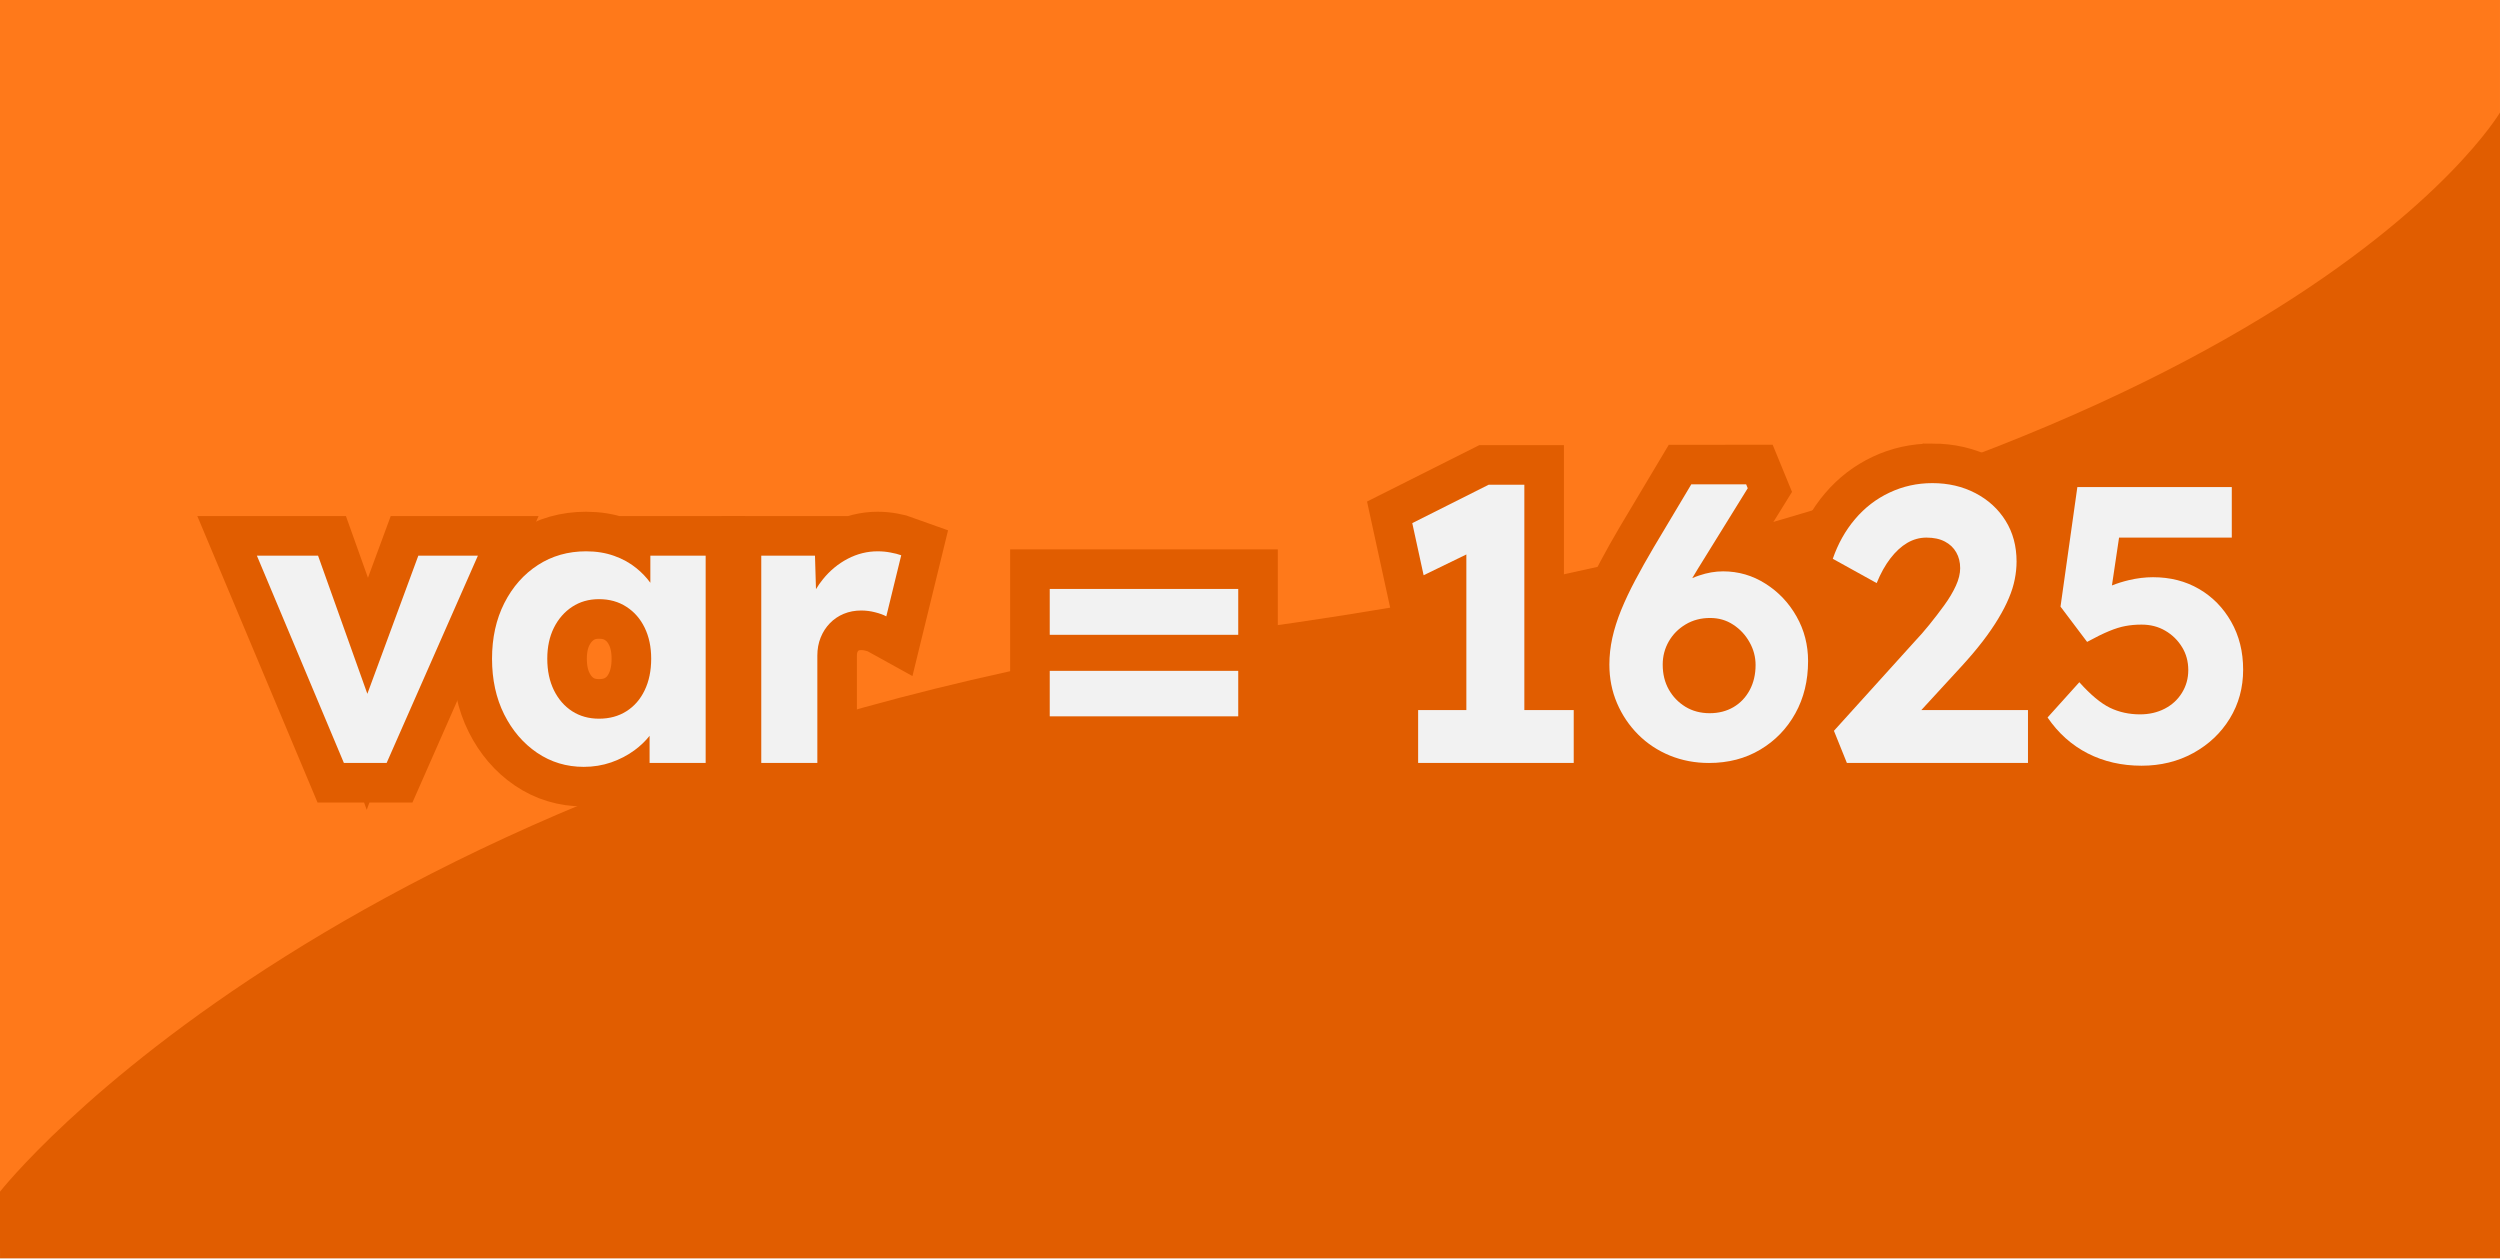
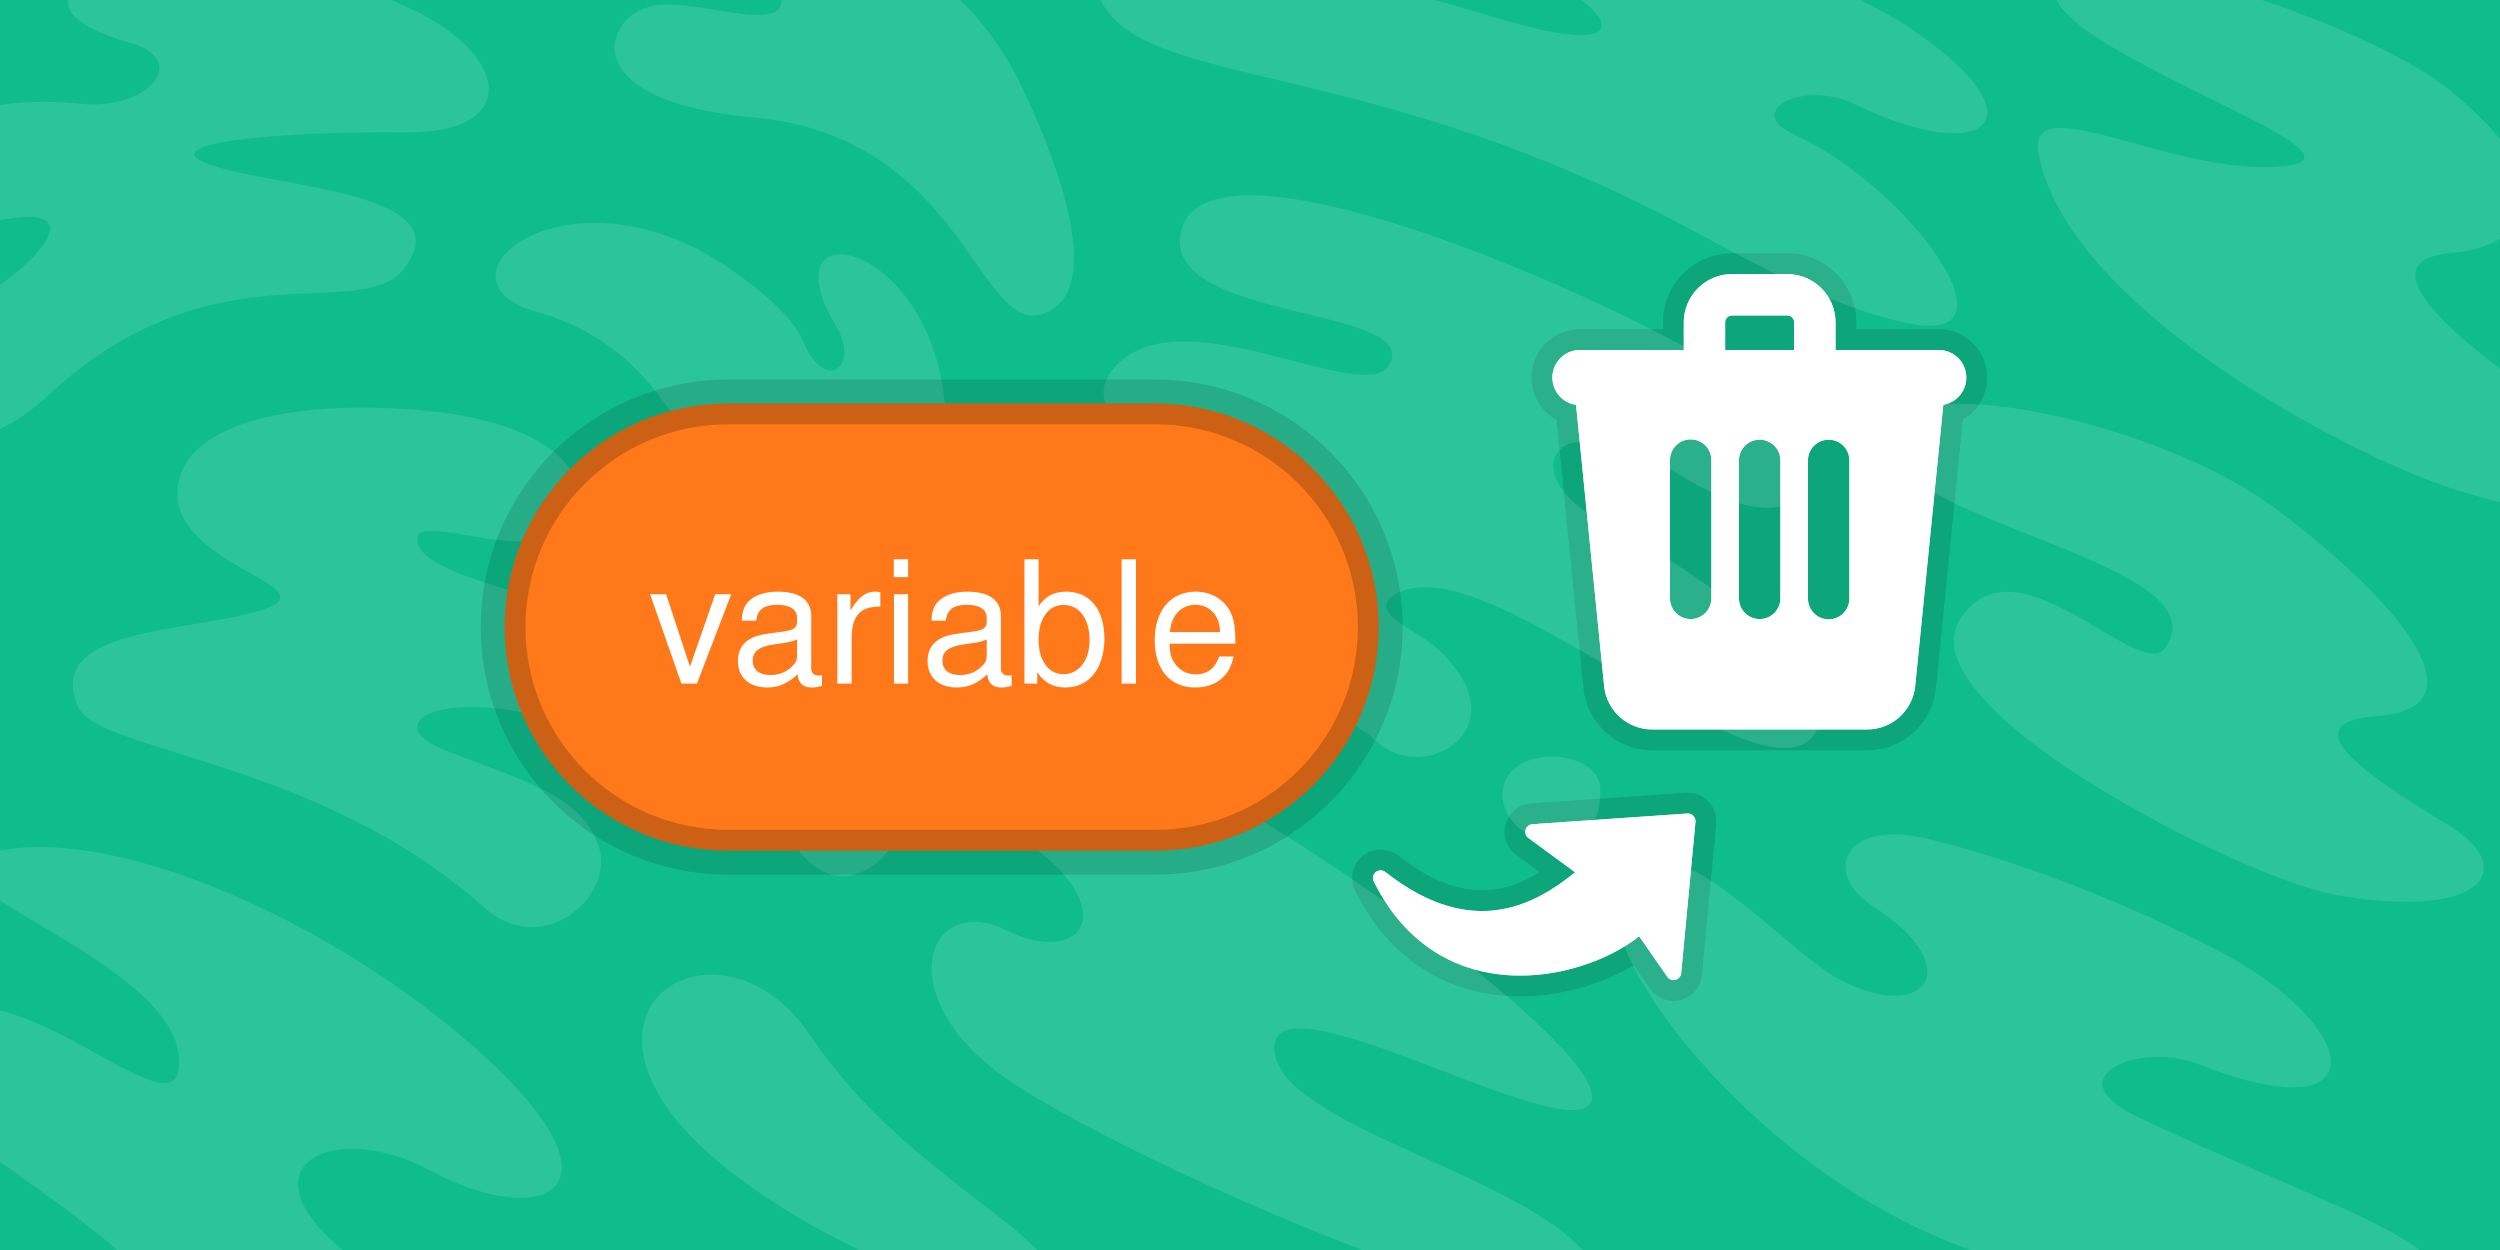
- <svg xmlns="http://www.w3.org/2000/svg" version="1.1" width="600.003" height="302" viewBox="0,0,600.003,302">
-   <g data-paper-data="{&quot;isPaintingLayer&quot;:true}" fill-rule="evenodd" stroke-linecap="square" stroke-linejoin="miter" stroke-miterlimit="10" stroke-dasharray="" stroke-dashoffset="0" style="mix-blend-mode: normal">
-     <path d="M0,0h600v300h-600z" fill="#ff791a" stroke="none" stroke-width="1" />
-     <path d="M0.003,286c0,0 82.534,-105.443 299.577,-134.979c247.503,-33.682 300.423,-124.021 300.423,-124.021v275h-600z" fill="#e15d00" stroke="none" stroke-width="1" />
-     <g fill="#f2f2f2" stroke="#e15d00" stroke-width="19">
-       <path d="M76.329,133.359l11.833,33.161l12.234,-33.161h14.299l-21.908,49.755h-10.257l-20.882,-49.755z" />
-       <path d="M137.314,145.637c-1.847,1.215 -3.307,2.888 -4.378,5.021c-1.061,2.133 -1.592,4.613 -1.592,7.44c0,2.878 0.531,5.399 1.592,7.563c1.072,2.164 2.531,3.843 4.378,5.037c1.858,1.194 4.006,1.791 6.445,1.791c2.511,0 4.705,-0.597 6.583,-1.791c1.888,-1.194 3.348,-2.873 4.378,-5.037c1.041,-2.164 1.562,-4.685 1.562,-7.563c0,-2.827 -0.521,-5.307 -1.562,-7.44c-1.031,-2.133 -2.49,-3.807 -4.378,-5.021c-1.878,-1.225 -4.072,-1.837 -6.583,-1.837c-2.439,0 -4.588,0.612 -6.445,1.837zM140.667,132.318c2.439,0 4.68,0.362 6.721,1.087c2.041,0.725 3.827,1.715 5.358,2.97c1.277,1.032 2.39,2.197 3.337,3.495v0v-6.511h13.273v49.755h-13.457v-6.511v0c-1.018,1.278 -2.227,2.433 -3.628,3.464c-1.653,1.215 -3.516,2.184 -5.588,2.909c-2.072,0.714 -4.266,1.072 -6.583,1.072c-4.144,0 -7.879,-1.128 -11.206,-3.383c-3.317,-2.256 -5.95,-5.328 -7.9,-9.216c-1.939,-3.889 -2.909,-8.338 -2.909,-13.35c0,-5.021 0.985,-9.476 2.955,-13.365c1.98,-3.889 4.664,-6.93 8.053,-9.124c3.388,-2.194 7.246,-3.292 11.574,-3.292z" />
-       <path d="M210.642,132.318c1.061,0 2.092,0.097 3.092,0.291c1.01,0.184 1.863,0.403 2.557,0.658l-3.582,14.666c-0.684,-0.378 -1.577,-0.704 -2.679,-0.98c-1.092,-0.286 -2.205,-0.429 -3.337,-0.429c-1.511,0 -2.909,0.265 -4.195,0.796c-1.276,0.531 -2.388,1.286 -3.337,2.266c-0.939,0.97 -1.674,2.113 -2.205,3.429c-0.531,1.317 -0.796,2.761 -0.796,4.333v25.766h-13.457v-49.755h12.89l0.239,8.043v0c0.487,-0.814 1.036,-1.596 1.644,-2.348c1.694,-2.102 3.684,-3.751 5.971,-4.945c2.286,-1.194 4.685,-1.791 7.195,-1.791z" />
-       <path d="M297.175,141.35v11.007h-45.239v-11.007zM297.175,161.007v10.916h-45.239v-10.916z" />
-       <path d="M365.842,116.335v54.088h11.849v12.691h-37.34v-12.691h11.574v-37.35v0l-10.257,4.986l-2.725,-12.508l18.341,-9.216z" />
-       <path d="M410.423,148.316c-2.194,0 -4.154,0.515 -5.879,1.546c-1.725,1.031 -3.072,2.393 -4.042,4.088c-0.97,1.694 -1.454,3.547 -1.454,5.557c0,2.256 0.485,4.246 1.454,5.971c0.97,1.725 2.302,3.108 3.996,4.149c1.694,1.031 3.639,1.546 5.833,1.546c2.133,0 4.031,-0.485 5.695,-1.454c1.664,-0.98 2.965,-2.347 3.904,-4.103c0.939,-1.755 1.408,-3.761 1.408,-6.017c0,-1.939 -0.49,-3.771 -1.47,-5.496c-0.97,-1.725 -2.271,-3.118 -3.904,-4.179c-1.623,-1.072 -3.47,-1.607 -5.542,-1.607zM419.073,116.243l0.383,0.934l-11.941,19.29c-0.475,0.773 -0.934,1.535 -1.377,2.289v0c0.543,-0.235 1.094,-0.447 1.652,-0.635c1.949,-0.663 3.863,-0.995 5.741,-0.995c3.695,0 7.093,0.99 10.196,2.97c3.113,1.97 5.593,4.588 7.44,7.854c1.847,3.256 2.771,6.828 2.771,10.717c0,4.695 -1.021,8.879 -3.062,12.554c-2.031,3.664 -4.838,6.563 -8.42,8.696c-3.572,2.133 -7.675,3.2 -12.309,3.2c-3.327,0 -6.45,-0.592 -9.369,-1.776c-2.909,-1.194 -5.445,-2.873 -7.609,-5.037c-2.164,-2.164 -3.858,-4.674 -5.083,-7.532c-1.225,-2.858 -1.837,-5.945 -1.837,-9.262c0,-2.133 0.235,-4.266 0.704,-6.399c0.469,-2.133 1.174,-4.358 2.113,-6.675c0.949,-2.317 2.082,-4.715 3.399,-7.195c1.317,-2.48 2.786,-5.098 4.409,-7.854l9.033,-15.141z" />
-       <path d="M463.752,115.952c3.827,0 7.277,0.801 10.349,2.404c3.072,1.602 5.486,3.812 7.241,6.629c1.755,2.817 2.633,6.078 2.633,9.783c0,1.378 -0.143,2.791 -0.429,4.241c-0.276,1.439 -0.745,2.944 -1.408,4.516c-0.653,1.562 -1.5,3.205 -2.541,4.93c-1.031,1.725 -2.281,3.547 -3.751,5.465c-1.47,1.909 -3.149,3.894 -5.037,5.955l-9.695,10.548h25.601v12.691h-43.463l-3.108,-7.716l19.474,-21.54c1.072,-1.123 2.215,-2.434 3.429,-3.934c1.225,-1.511 2.419,-3.067 3.582,-4.669c1.164,-1.602 2.087,-3.154 2.771,-4.654c0.694,-1.511 1.041,-2.924 1.041,-4.241c0,-1.439 -0.316,-2.705 -0.949,-3.797c-0.623,-1.102 -1.531,-1.965 -2.725,-2.587c-1.194,-0.633 -2.669,-0.949 -4.424,-0.949c-1.623,0 -3.159,0.424 -4.608,1.271c-1.439,0.847 -2.786,2.087 -4.042,3.72c-1.255,1.633 -2.353,3.608 -3.292,5.925l-10.533,-5.833c1.255,-3.633 3.041,-6.813 5.358,-9.538c2.317,-2.735 5.073,-4.853 8.267,-6.353c3.205,-1.511 6.624,-2.266 10.257,-2.266z" />
-       <path d="M535.628,116.901v12.125h-27.054l-1.71,11.487v0c1.271,-0.509 2.622,-0.934 4.055,-1.275c1.98,-0.469 3.914,-0.704 5.802,-0.704c4.133,0 7.813,0.939 11.038,2.817c3.235,1.878 5.807,4.496 7.716,7.854c1.919,3.358 2.878,7.2 2.878,11.528c0,4.327 -1.067,8.231 -3.2,11.712c-2.133,3.48 -5.052,6.241 -8.757,8.282c-3.695,2.031 -7.833,3.047 -12.416,3.047c-4.756,0 -9.063,-0.985 -12.921,-2.955c-3.858,-1.98 -7.073,-4.853 -9.645,-8.619l7.624,-8.466c2.694,3.011 5.139,5.052 7.333,6.124c2.194,1.061 4.608,1.592 7.241,1.592c2.194,0 4.169,-0.454 5.925,-1.363c1.756,-0.908 3.133,-2.179 4.134,-3.812c1.01,-1.633 1.516,-3.45 1.516,-5.45c0,-2.072 -0.505,-3.919 -1.516,-5.542c-1,-1.633 -2.332,-2.934 -3.996,-3.904c-1.664,-0.98 -3.562,-1.47 -5.695,-1.47c-1.378,0 -2.664,0.112 -3.858,0.337c-1.184,0.214 -2.501,0.623 -3.95,1.225c-1.439,0.592 -3.195,1.454 -5.266,2.587l-6.384,-8.466l4.042,-28.69z" />
-     </g>
-     <g fill="#f2f2f2" stroke="none" stroke-width="1">
-       <path d="M76.332,133.357l11.833,33.161l12.234,-33.161h14.299l-21.908,49.755h-10.257l-20.882,-49.755z" />
-       <path d="M137.318,145.635c-1.847,1.215 -3.307,2.888 -4.378,5.021c-1.061,2.133 -1.592,4.613 -1.592,7.44c0,2.878 0.531,5.399 1.592,7.563c1.072,2.164 2.531,3.843 4.378,5.037c1.858,1.194 4.006,1.791 6.445,1.791c2.511,0 4.705,-0.597 6.583,-1.791c1.888,-1.194 3.348,-2.873 4.378,-5.037c1.041,-2.164 1.562,-4.685 1.562,-7.563c0,-2.827 -0.521,-5.307 -1.562,-7.44c-1.031,-2.133 -2.49,-3.807 -4.378,-5.021c-1.878,-1.225 -4.072,-1.837 -6.583,-1.837c-2.439,0 -4.588,0.612 -6.445,1.837zM140.67,132.316c2.439,0 4.68,0.362 6.721,1.087c2.041,0.725 3.827,1.715 5.358,2.97c1.277,1.032 2.39,2.197 3.337,3.495v0v-6.511h13.273v49.755h-13.457v-6.511v0c-1.018,1.278 -2.227,2.433 -3.628,3.464c-1.653,1.215 -3.516,2.184 -5.588,2.909c-2.072,0.714 -4.266,1.072 -6.583,1.072c-4.144,0 -7.879,-1.128 -11.206,-3.383c-3.317,-2.256 -5.95,-5.328 -7.9,-9.216c-1.939,-3.889 -2.909,-8.338 -2.909,-13.35c0,-5.021 0.985,-9.476 2.955,-13.365c1.98,-3.889 4.664,-6.93 8.053,-9.124c3.388,-2.194 7.246,-3.292 11.574,-3.292z" />
-       <path d="M210.645,132.316c1.061,0 2.092,0.097 3.092,0.291c1.01,0.184 1.863,0.403 2.557,0.658l-3.582,14.666c-0.684,-0.378 -1.577,-0.704 -2.679,-0.98c-1.092,-0.286 -2.205,-0.429 -3.337,-0.429c-1.511,0 -2.909,0.265 -4.195,0.796c-1.276,0.531 -2.388,1.286 -3.337,2.266c-0.939,0.97 -1.674,2.113 -2.205,3.429c-0.531,1.317 -0.796,2.761 -0.796,4.333v25.766h-13.457v-49.755h12.89l0.239,8.043v0c0.487,-0.814 1.036,-1.596 1.644,-2.348c1.694,-2.102 3.684,-3.751 5.971,-4.945c2.286,-1.194 4.685,-1.791 7.195,-1.791z" />
-       <path d="M297.178,141.348v11.007h-45.239v-11.007zM297.178,161.005v10.916h-45.239v-10.916z" />
-       <path d="M365.845,116.333v54.088h11.849v12.691h-37.34v-12.691h11.574v-37.35v0l-10.257,4.986l-2.725,-12.508l18.341,-9.216z" />
-       <path d="M410.427,148.314c-2.194,0 -4.154,0.515 -5.879,1.546c-1.725,1.031 -3.072,2.393 -4.042,4.088c-0.97,1.694 -1.454,3.547 -1.454,5.557c0,2.256 0.485,4.246 1.454,5.971c0.97,1.725 2.302,3.108 3.996,4.149c1.694,1.031 3.639,1.546 5.833,1.546c2.133,0 4.031,-0.485 5.695,-1.454c1.664,-0.98 2.965,-2.347 3.904,-4.103c0.939,-1.755 1.408,-3.761 1.408,-6.017c0,-1.939 -0.49,-3.771 -1.47,-5.496c-0.97,-1.725 -2.271,-3.118 -3.904,-4.179c-1.623,-1.072 -3.47,-1.607 -5.542,-1.607zM419.077,116.241l0.383,0.934l-11.941,19.29c-0.475,0.773 -0.934,1.535 -1.377,2.289v0c0.543,-0.235 1.094,-0.447 1.652,-0.635c1.949,-0.663 3.863,-0.995 5.741,-0.995c3.695,0 7.093,0.99 10.196,2.97c3.113,1.97 5.593,4.588 7.44,7.854c1.847,3.256 2.771,6.828 2.771,10.717c0,4.695 -1.021,8.879 -3.062,12.554c-2.031,3.664 -4.838,6.563 -8.42,8.696c-3.572,2.133 -7.675,3.2 -12.309,3.2c-3.327,0 -6.45,-0.592 -9.369,-1.776c-2.909,-1.194 -5.445,-2.873 -7.609,-5.037c-2.164,-2.164 -3.858,-4.674 -5.083,-7.532c-1.225,-2.858 -1.837,-5.945 -1.837,-9.262c0,-2.133 0.235,-4.266 0.704,-6.399c0.469,-2.133 1.174,-4.358 2.113,-6.675c0.949,-2.317 2.082,-4.715 3.399,-7.195c1.317,-2.48 2.786,-5.098 4.409,-7.854l9.033,-15.141z" />
-       <path d="M463.755,115.95c3.827,0 7.277,0.801 10.349,2.404c3.072,1.602 5.486,3.812 7.241,6.629c1.755,2.817 2.633,6.078 2.633,9.783c0,1.378 -0.143,2.791 -0.429,4.241c-0.276,1.439 -0.745,2.944 -1.408,4.516c-0.653,1.562 -1.5,3.205 -2.541,4.93c-1.031,1.725 -2.281,3.547 -3.751,5.465c-1.47,1.909 -3.149,3.894 -5.037,5.955l-9.695,10.548h25.601v12.691h-43.463l-3.108,-7.716l19.474,-21.54c1.072,-1.123 2.215,-2.434 3.429,-3.934c1.225,-1.511 2.419,-3.067 3.582,-4.669c1.164,-1.602 2.087,-3.154 2.771,-4.654c0.694,-1.511 1.041,-2.924 1.041,-4.241c0,-1.439 -0.316,-2.705 -0.949,-3.797c-0.623,-1.102 -1.531,-1.965 -2.725,-2.587c-1.194,-0.633 -2.669,-0.949 -4.424,-0.949c-1.623,0 -3.159,0.424 -4.608,1.271c-1.439,0.847 -2.786,2.087 -4.042,3.72c-1.255,1.633 -2.353,3.608 -3.292,5.925l-10.533,-5.833c1.255,-3.633 3.041,-6.813 5.358,-9.538c2.317,-2.735 5.073,-4.853 8.267,-6.353c3.205,-1.511 6.624,-2.266 10.257,-2.266z" />
-       <path d="M535.631,116.899v12.125h-27.054l-1.71,11.487v0c1.271,-0.509 2.622,-0.934 4.055,-1.275c1.98,-0.469 3.914,-0.704 5.802,-0.704c4.133,0 7.813,0.939 11.038,2.817c3.235,1.878 5.807,4.496 7.716,7.854c1.919,3.358 2.878,7.2 2.878,11.528c0,4.327 -1.067,8.231 -3.2,11.712c-2.133,3.48 -5.052,6.241 -8.757,8.282c-3.695,2.031 -7.833,3.047 -12.416,3.047c-4.756,0 -9.063,-0.985 -12.921,-2.955c-3.858,-1.98 -7.073,-4.853 -9.645,-8.619l7.624,-8.466c2.694,3.011 5.139,5.052 7.333,6.124c2.194,1.061 4.608,1.592 7.241,1.592c2.194,0 4.169,-0.454 5.925,-1.363c1.755,-0.908 3.133,-2.179 4.134,-3.812c1.01,-1.633 1.516,-3.45 1.516,-5.45c0,-2.072 -0.505,-3.919 -1.516,-5.542c-1,-1.633 -2.332,-2.934 -3.996,-3.904c-1.664,-0.98 -3.562,-1.47 -5.695,-1.47c-1.378,0 -2.664,0.112 -3.858,0.337c-1.184,0.214 -2.501,0.623 -3.95,1.225c-1.439,0.592 -3.195,1.454 -5.266,2.587l-6.384,-8.466l4.042,-28.69z" />
+ <svg xmlns="http://www.w3.org/2000/svg" width="600" height="300">
+   <path fill="#0fbd8c" d="M0 300V0h600v300z" style="mix-blend-mode:normal;stroke-linecap:butt;stroke-linejoin:miter;stroke-miterlimit:10;stroke-dasharray:none;stroke-dashoffset:0" />
+   <g fill="#fff" style="mix-blend-mode:normal;stroke-linecap:butt;stroke-linejoin:miter;stroke-miterlimit:10;stroke-dasharray:none;stroke-dashoffset:0">
+     <path stroke="#000" stroke-opacity=".129" stroke-width="10" d="m378.02 209.351-11.203-8.229a1.842 1.842 0 0 1 .967-3.318l37.173-2.56.3.006a1.84 1.84 0 0 1 1.657 2.003l-3.428 36.306a1.835 1.835 0 0 1-3.335.875l-6.753-9.716c-1.926 1.524-4.237 2.976-6.824 4.26-6.75 3.355-15.482 5.618-24.336 5.084-8.94-.538-18.004-3.91-25.308-11.842-2.662-2.887-5.084-6.379-7.169-10.551a1.84 1.84 0 0 1 2.72-2.386c10.746 8.457 20.017 10.32 27.828 8.975 6.981-1.202 12.908-4.974 17.712-8.906z" />
+     <path d="m378.02 209.351-11.203-8.229a1.842 1.842 0 0 1 .967-3.318l37.173-2.56.3.006a1.84 1.84 0 0 1 1.657 2.003l-3.428 36.305a1.835 1.835 0 0 1-3.335.875l-6.753-9.715c-1.926 1.524-4.237 2.976-6.824 4.26-6.75 3.355-15.482 5.618-24.336 5.084-8.94-.538-18.004-3.91-25.308-11.842-2.662-2.887-5.084-6.379-7.169-10.551a1.84 1.84 0 0 1 2.72-2.386c10.746 8.457 20.017 10.32 27.828 8.975 6.981-1.202 12.908-4.974 17.711-8.906z" />
+   </g>
+   <g fill="#fff" style="mix-blend-mode:normal;stroke-linecap:butt;stroke-linejoin:miter;stroke-miterlimit:10;stroke-dasharray:none;stroke-dashoffset:0">
+     <path stroke="#000" stroke-opacity=".129" stroke-width="10" d="M382.577 85.652h79.485a4.968 4.968 0 0 1 4.943 5.462l-7.352 73.52a11.592 11.592 0 0 1-11.534 10.438h-51.6a11.592 11.592 0 0 1-11.533-10.438l-7.352-73.52a4.968 4.968 0 0 1 4.943-5.462zm44.71 57.957v-33.118a4.968 4.968 0 1 0-9.936 0v33.118a4.968 4.968 0 1 0 9.936 0zm16.56 0v-33.118a4.968 4.968 0 1 0-9.936 0v33.118a4.968 4.968 0 1 0 9.935 0zm-33.12 0v-33.118a4.968 4.968 0 1 0-9.935 0v33.118a4.968 4.968 0 1 0 9.936 0zm-31.462-52.99h86.108zm0-6.623h86.108a6.624 6.624 0 0 1 0 13.247h-86.108a6.624 6.624 0 1 1 0-13.247zm51.334 1.656v-8.28c0-.915-.742-1.656-1.656-1.656h-13.248c-.914 0-1.656.742-1.656 1.656v8.28zM415.695 65.78h13.248c6.402 0 11.591 5.19 11.591 11.592v18.215h-36.43V77.372c0-6.402 5.19-11.592 11.591-11.592z" />
+     <path d="M382.577 85.652h79.485a4.968 4.968 0 0 1 4.943 5.462l-7.352 73.52a11.592 11.592 0 0 1-11.534 10.438h-51.6a11.592 11.592 0 0 1-11.533-10.438l-7.352-73.52a4.968 4.968 0 0 1 4.943-5.462zm44.71 57.957v-33.118a4.968 4.968 0 1 0-9.936 0v33.118a4.968 4.968 0 1 0 9.936 0zm16.56 0v-33.118a4.968 4.968 0 1 0-9.936 0v33.118a4.968 4.968 0 1 0 9.935 0zm-33.12 0v-33.118a4.968 4.968 0 1 0-9.935 0v33.118a4.968 4.968 0 1 0 9.936 0zm-31.462-52.99h86.108zm0-6.623h86.108a6.624 6.624 0 0 1 0 13.247h-86.108a6.624 6.624 0 1 1 0-13.247zm51.334 1.656v-8.28c0-.915-.742-1.656-1.656-1.656h-13.248c-.914 0-1.656.742-1.656 1.656v8.28zM415.695 65.78h13.248c6.402 0 11.591 5.19 11.591 11.591v18.215h-36.43V77.372c0-6.402 5.19-11.592 11.591-11.592z" />
+   </g>
+   <path fill="#fff" fill-opacity=".733" d="M383.769 306.683c7.803 25.58-120.255-30.398-145.132-49.937-24.877-19.541-15.297-42.405 2.71-33.539 18.008 8.864 27.219-4.095 7.648-19.177-29.252-22.543-9.21-37.108 16.197-26.802 42.162 17.105 121.826 75.618 116.666 87.202-5.16 11.584-77.301-32.138-76.037-12.423 1.263 19.714 71.05 32.073 77.948 54.676zm-131.683.752c-3.252 14.883-69.781-12.83-90.495-39.57-23.408-30.226 13.524-48.207 32.843-19.383 22.728 33.913 60.039 48.023 57.652 58.953zm-216.524-.78c-29.21-28.334-75.604-46.23-54.227-61.867 22.025-16.112 64.266 32.322 61.551 8.33-2.764-24.416-72.414-42.849-43.45-48.884 28.967-6.035 82.07 17.503 117.043 49.49 34.973 31.986 13.85 41.747-13.248 27.16-22.424-12.072-45.258-1.813-21.876 18.405 33.003 28.535 50.364 65.734 30.927 66.69-18.707.92-45.272-28.815-76.72-59.324zm352.455-90.707c5.746-28.097 39.416 11.361 52.694 18.71 20.963 11.6 32.224-2.2 8.806-17.15-11.998-7.66-7.618-21.233 13.396-16.11 14.489 3.532 38.946 11.23 67.861 25.908 37.004 18.782 40.428 45.422-3.4 27.99-13.25-5.272-34.786 2.952-14.431 12.71 42.1 20.185 75.99 29.606 73.85 42.078-2.156 12.545-52.392 6.905-105.824-7.6-53.157-14.43-96.503-69.164-92.952-86.536zM368.46 201.02c-8.654-3.462-10.59-13.351-3.684-17.494 6.906-4.143 19.334-1.382 19.334 5.986 0 7.365-3.224 16.482-15.65 11.508zM18.756 169.598c-8.353-19.337 27.118-17.669 44.137-23.217 16.925-5.52-20.744-10.359-20.32-28.215.373-15.773 25.343-22.376 57.45-19.784 31.514 2.544 42.792 15.075 38.033 25.98-5.725 13.12-37.23-1.521-37.886 4.565-1.186 10.96 42.214 14.622 61.05 27.398 22.534 15.286 2.537 30.13-16.126 21.324-32.627-15.396-57.771-5.147-37.998 2.543 19.776 7.688 32.41 10.837 36.544 22.787 4.136 11.95-13.288 27.522-27.503 14.774-39.51-35.432-92.641-37.185-97.38-48.154zm171.974 33.23c-3.699-5.524-13.387-15.11-9.102-18.813 4.286-3.702 18.878-4.173 27.622 5.95 6.744 7.806 6.547 13.433.202 17.845-8.17 5.68-15.022.54-18.722-4.983zm18.332-55.83c-16.524-3.95-34.602-17.092-39.641-30.747-9.46-25.625-24.27-36.814-40.754-41.467-25.334-7.15 2.907-32.88 38.327-15.17 7.804 3.902 22.572 14.457 25.686 22.148 5.157 12.744 13.955 6.428 7.963-3.54-17.104-28.45 22.982-21.239 26.182 19.513 1.711 21.78 23.497 21.754 32.6 32.878 8.425 10.301-12.743 25.379-50.363 16.385zM96.969 64.417c-10.676 13.65-45.786-6.523-85.687 30.718-28.006 26.138-55.29-2.775-22.676-19.773 18.988-9.896 31.68-24.269 17.017-23.264C-9.041 53.1-23.541 62.14-29.401 48.713c-5.192-11.897 17.676-27.126 48.53-23.81 16.34 1.757 26.803-10.418 12.083-14.639C-8.257-1.046 37.66-18.75 89.167-1.703c33.525 11.097 37.989 33.75 8.492 33.443-29.495-.306-63.022 2.474-46.752 7.951 16.27 5.477 60.323 6.495 46.063 24.726zm147.942-44.198c7.805 15.938 19.785 46.505 7.638 53.994-17.664 10.895-18.9-41.281-71.796-46.05-42.933-3.87-36.077-23.969-24.515-26.642 11.563-2.676 36.526 9.28 30.458-5.396-6.069-14.676 37.16-18.9 58.215 24.095zm315.781 194.574c-22.106-3.797-103.599-44.931-90.312-66.077 13.286-21.145 43.213 15.605 49.332 6.744 14.089-20.4-64.15-29.675-67.055-49.005-2.903-19.33 63.538-6.948 93.95 15.974 30.411 22.92 49.711 47.542 23.814 49.426-25.894 1.883 9.56 21.109 18.664 27.137 14.682 9.72 6.872 21.862-28.392 15.801zM331.17 178.57c-27.242-23.056-56.698-18.092-56.29-33.813.528-20.285 27.805-8.61 30.687-16.896 3.65-10.5-53.354-22.104-38.125-39.617 15.735-18.1 60.187 9.77 66.026-.726 7.954-14.304-55.963-10.249-49.896-32.388 7.794-28.466 122.196 24.8 140.102 40.179 17.907 15.38 12.203 38.816-20.123 18.934-32.325-19.881-40.266.297-18.487 11.31 29.502 14.921 56.53 38.805 51.14 49.485-11.211 22.21-78.98-45.488-101.215-32.455-7.36 4.314 4.96 8.5 9.752 12.871 20.706 18.884-2.314 32.645-13.57 23.116zM547.98 39.922c26.448-2.582-58.703-28.39-54.833-43.228 3.87-14.838 74.727 8.368 95.057 25.162 32.028 26.453 15.035 37.607 0 38.906-30.547 2.64 28.803 41.096 51.381 52.71 22.579 11.612-17.418 16.343-55.695 2.151-24.327-9.023-87.732-42.582-94.575-78.58-3.198-16.832 32.217 5.459 58.665 2.879zM395.946 49.965c-66.875-33.426-114.812-30.11-129.031-45.96-15.224-16.975 24.39-20.366 91.265 0 37.41 11.392 27.852-2.097 13.899-8.319-9.703-4.327-10.518-15.87 20.837-11.848 31.061 3.982 56.641 17.02 64.92 22.526 33.3 22.147 19.276 34.173-12.971 18.52-11.867-5.762-26.634 1.753-14.302 7.392 27.535 12.59 55.826 51.4 27.142 45.244-21.993-4.72-41.1-17.228-61.76-27.555z" data-paper-data="{&quot;index&quot;:null}" opacity=".1" style="mix-blend-mode:normal;fill-rule:evenodd;stroke:none;stroke-width:1;stroke-linecap:butt;stroke-linejoin:miter;stroke-miterlimit:10;stroke-dasharray:none;stroke-dashoffset:0" />
+   <path fill="#fff" fill-opacity=".541" d="M383.769 306.683c7.803 25.58-120.255-30.398-145.132-49.937-24.877-19.541-15.297-42.405 2.71-33.539 18.008 8.864 27.219-4.095 7.648-19.177-29.252-22.543-9.21-37.108 16.197-26.802 42.162 17.105 121.826 75.618 116.666 87.202-5.16 11.584-77.301-32.138-76.037-12.423 1.263 19.714 71.05 32.073 77.948 54.676zm-131.683.752c-3.252 14.883-69.781-12.83-90.495-39.57-23.408-30.226 13.524-48.207 32.843-19.383 22.728 33.913 60.039 48.023 57.652 58.953zm-216.524-.78c-29.21-28.334-75.604-46.23-54.227-61.867 22.025-16.112 64.266 32.322 61.551 8.33-2.764-24.416-72.414-42.849-43.45-48.884 28.967-6.035 82.07 17.503 117.043 49.49 34.973 31.986 13.85 41.747-13.248 27.16-22.424-12.072-45.258-1.813-21.876 18.405 33.003 28.535 50.364 65.734 30.927 66.69-18.707.92-45.272-28.815-76.72-59.324zm352.455-90.707c5.746-28.097 39.416 11.361 52.694 18.71 20.963 11.6 32.224-2.2 8.806-17.15-11.998-7.66-7.618-21.233 13.396-16.11 14.489 3.532 38.946 11.23 67.861 25.908 37.004 18.782 40.428 45.422-3.4 27.99-13.25-5.272-34.786 2.952-14.431 12.71 42.1 20.185 75.99 29.606 73.85 42.078-2.156 12.545-52.392 6.905-105.824-7.6-53.157-14.43-96.503-69.164-92.952-86.536zM368.46 201.02c-8.654-3.462-10.59-13.351-3.684-17.494 6.906-4.143 19.334-1.382 19.334 5.986 0 7.365-3.224 16.482-15.65 11.508zM18.756 169.598c-8.353-19.337 27.118-17.669 44.137-23.217 16.925-5.52-20.744-10.359-20.32-28.215.373-15.773 25.343-22.376 57.45-19.784 31.514 2.544 42.792 15.075 38.033 25.98-5.725 13.12-37.23-1.521-37.886 4.565-1.186 10.96 42.214 14.622 61.05 27.398 22.534 15.286 2.537 30.13-16.126 21.324-32.627-15.396-57.771-5.147-37.998 2.543 19.776 7.688 32.41 10.837 36.544 22.787 4.136 11.95-13.288 27.522-27.503 14.774-39.51-35.432-92.641-37.185-97.38-48.154zm171.974 33.23c-3.699-5.524-13.387-15.11-9.102-18.813 4.286-3.702 18.878-4.173 27.622 5.95 6.744 7.806 6.547 13.433.202 17.845-8.17 5.68-15.022.54-18.722-4.983zm18.332-55.83c-16.524-3.95-34.602-17.092-39.641-30.747-9.46-25.625-24.27-36.814-40.754-41.467-25.334-7.15 2.907-32.88 38.327-15.17 7.804 3.902 22.572 14.457 25.686 22.148 5.157 12.744 13.955 6.428 7.963-3.54-17.104-28.45 22.982-21.239 26.182 19.513 1.711 21.78 23.497 21.754 32.6 32.878 8.425 10.301-12.743 25.379-50.363 16.385zM96.969 64.417c-10.676 13.65-45.786-6.523-85.687 30.718-28.006 26.138-55.29-2.775-22.676-19.773 18.988-9.896 31.68-24.269 17.017-23.264C-9.041 53.1-23.541 62.14-29.401 48.713c-5.192-11.897 17.676-27.126 48.53-23.81 16.34 1.757 26.803-10.418 12.083-14.639C-8.257-1.046 37.66-18.75 89.167-1.703c33.525 11.097 37.989 33.75 8.492 33.443-29.495-.306-63.022 2.474-46.752 7.951 16.27 5.477 60.323 6.495 46.063 24.726zm147.942-44.198c7.805 15.938 19.785 46.505 7.638 53.994-17.664 10.895-18.9-41.281-71.796-46.05-42.933-3.87-36.077-23.969-24.515-26.642 11.563-2.676 36.526 9.28 30.458-5.396-6.069-14.676 37.16-18.9 58.215 24.095zm315.781 194.574c-22.106-3.797-103.599-44.931-90.312-66.077 13.286-21.145 43.213 15.605 49.332 6.744 14.089-20.4-64.15-29.675-67.055-49.005-2.903-19.33 63.538-6.948 93.95 15.974 30.411 22.92 49.711 47.542 23.814 49.426-25.894 1.883 9.56 21.109 18.664 27.137 14.682 9.72 6.872 21.862-28.392 15.801zM331.17 178.57c-27.242-23.056-56.698-18.092-56.29-33.813.528-20.285 27.805-8.61 30.687-16.896 3.65-10.5-53.354-22.104-38.125-39.617 15.735-18.1 60.187 9.77 66.026-.726 7.954-14.304-55.963-10.249-49.896-32.388 7.794-28.466 122.196 24.8 140.102 40.179 17.907 15.38 12.203 38.816-20.123 18.934-32.325-19.881-40.266.297-18.487 11.31 29.502 14.921 56.53 38.805 51.14 49.485-11.211 22.21-78.98-45.488-101.215-32.455-7.36 4.314 4.96 8.5 9.752 12.871 20.706 18.884-2.314 32.645-13.57 23.116zM547.98 39.922c26.448-2.582-58.703-28.39-54.833-43.228 3.87-14.838 74.727 8.368 95.057 25.162 32.028 26.453 15.035 37.607 0 38.906-30.547 2.64 28.803 41.096 51.381 52.71 22.579 11.612-17.418 16.343-55.695 2.151-24.327-9.023-87.732-42.582-94.575-78.58-3.198-16.832 32.217 5.459 58.665 2.879zM395.946 49.965c-66.875-33.426-114.812-30.11-129.031-45.96-15.224-16.975 24.39-20.366 91.265 0 37.41 11.392 27.852-2.097 13.899-8.319-9.703-4.327-10.518-15.87 20.837-11.848 31.061 3.982 56.641 17.02 64.92 22.526 33.3 22.147 19.276 34.173-12.971 18.52-11.867-5.762-26.634 1.753-14.302 7.392 27.535 12.59 55.826 51.4 27.142 45.244-21.993-4.72-41.1-17.228-61.76-27.555z" data-paper-data="{&quot;index&quot;:null}" opacity=".1" style="mix-blend-mode:normal;fill-rule:evenodd;stroke:none;stroke-width:1;stroke-linecap:butt;stroke-linejoin:miter;stroke-miterlimit:10;stroke-dasharray:none;stroke-dashoffset:0" />
+   <g style="mix-blend-mode:normal;stroke-linecap:butt;stroke-linejoin:miter;stroke-miterlimit:10;stroke-dasharray:none;stroke-dashoffset:0">
+     <path fill="#ff791a" stroke="#000" stroke-opacity=".129" stroke-width="16.5" d="M174.777 99.333h102.446c28.259 0 51.167 22.908 51.167 51.167s-22.908 51.167-51.167 51.167H174.777c-28.259 0-51.167-22.908-51.167-51.167s22.908-51.167 51.167-51.167z" />
+     <path fill="#ff791a" stroke="#cc6115" stroke-width="5" d="M174.777 99.333h102.446c28.259 0 51.167 22.908 51.167 51.167s-22.908 51.167-51.167 51.167H174.777c-28.259 0-51.167-22.908-51.167-51.167s22.908-51.167 51.167-51.167z" />
+     <g aria-label="variable" style="font-weight:500;font-size:16px;font-family:&quot;Helvetica Neue&quot;,Helvetica,sans-serif;fill:#fff">
+       <path d="m167.272 164.06 8.227-21.45h-3.847l-6.058 17.397-5.731-17.397h-3.848l7.532 21.45ZM197.276 162.053c-.369.082-.532.082-.737.082-1.187 0-1.842-.614-1.842-1.678V147.85c0-3.807-2.783-5.854-8.064-5.854-3.152 0-5.649.9-7.122 2.497-.983 1.105-1.392 2.333-1.474 4.462h3.439c.286-2.62 1.842-3.807 5.034-3.807 3.111 0 4.79 1.146 4.79 3.193v.9c-.041 1.474-.778 2.006-3.562 2.374-4.83.614-5.567.778-6.876 1.31-2.497 1.065-3.766 2.948-3.766 5.731 0 3.889 2.701 6.345 7.04 6.345 2.702 0 4.871-.942 7.286-3.152.246 2.21 1.31 3.152 3.52 3.152.737 0 1.188-.082 2.334-.369zm-5.976-4.748c0 1.146-.328 1.842-1.351 2.784-1.392 1.269-3.07 1.924-5.076 1.924-2.66 0-4.216-1.27-4.216-3.439 0-2.251 1.474-3.397 5.158-3.93 3.643-.49 4.338-.654 5.485-1.187zM200.96 142.61v21.45h3.438v-11.135c.041-5.157 2.17-7.45 6.877-7.327v-3.48c-.573-.08-.9-.122-1.31-.122-2.21 0-3.888 1.31-5.853 4.503v-3.889zM217.947 142.61h-3.397v21.45h3.397zm0-8.391h-3.438v4.298h3.438zM242.793 162.053c-.368.082-.532.082-.736.082-1.187 0-1.842-.614-1.842-1.678V147.85c0-3.807-2.784-5.854-8.064-5.854-3.152 0-5.649.9-7.123 2.497-.982 1.105-1.391 2.333-1.473 4.462h3.438c.287-2.62 1.842-3.807 5.035-3.807 3.111 0 4.79 1.146 4.79 3.193v.9c-.042 1.474-.778 2.006-3.562 2.374-4.83.614-5.567.778-6.877 1.31-2.497 1.065-3.766 2.948-3.766 5.731 0 3.889 2.702 6.345 7.04 6.345 2.703 0 4.872-.942 7.287-3.152.246 2.21 1.31 3.152 3.52 3.152.737 0 1.187-.082 2.333-.369zm-5.976-4.748c0 1.146-.327 1.842-1.35 2.784-1.392 1.269-3.07 1.924-5.076 1.924-2.661 0-4.216-1.27-4.216-3.439 0-2.251 1.473-3.397 5.157-3.93 3.643-.49 4.34-.654 5.485-1.187zM245.863 134.219v29.84h3.07v-2.742c1.638 2.497 3.807 3.684 6.795 3.684 5.65 0 9.333-4.626 9.333-11.748 0-6.959-3.48-11.257-9.169-11.257-2.947 0-5.035 1.105-6.631 3.52V134.22zm9.374 10.97c3.807 0 6.263 3.316 6.263 8.432 0 4.871-2.538 8.187-6.263 8.187-3.643 0-5.976-3.275-5.976-8.31 0-5.034 2.333-8.31 5.976-8.31zM272.634 134.219h-3.439v29.84h3.439zM296.498 154.48c0-3.274-.246-5.239-.86-6.835-1.391-3.52-4.666-5.649-8.678-5.649-5.976 0-9.824 4.544-9.824 11.625 0 7.082 3.684 11.38 9.743 11.38 4.912 0 8.309-2.784 9.169-7.45h-3.439c-.941 2.824-2.865 4.298-5.608 4.298-2.17 0-4.011-.983-5.157-2.784-.819-1.228-1.105-2.456-1.146-4.584zm-15.719-2.783c.287-3.97 2.702-6.549 6.14-6.549 3.48 0 5.895 2.702 5.895 6.55z" />
    </g>
  </g>
</svg>
